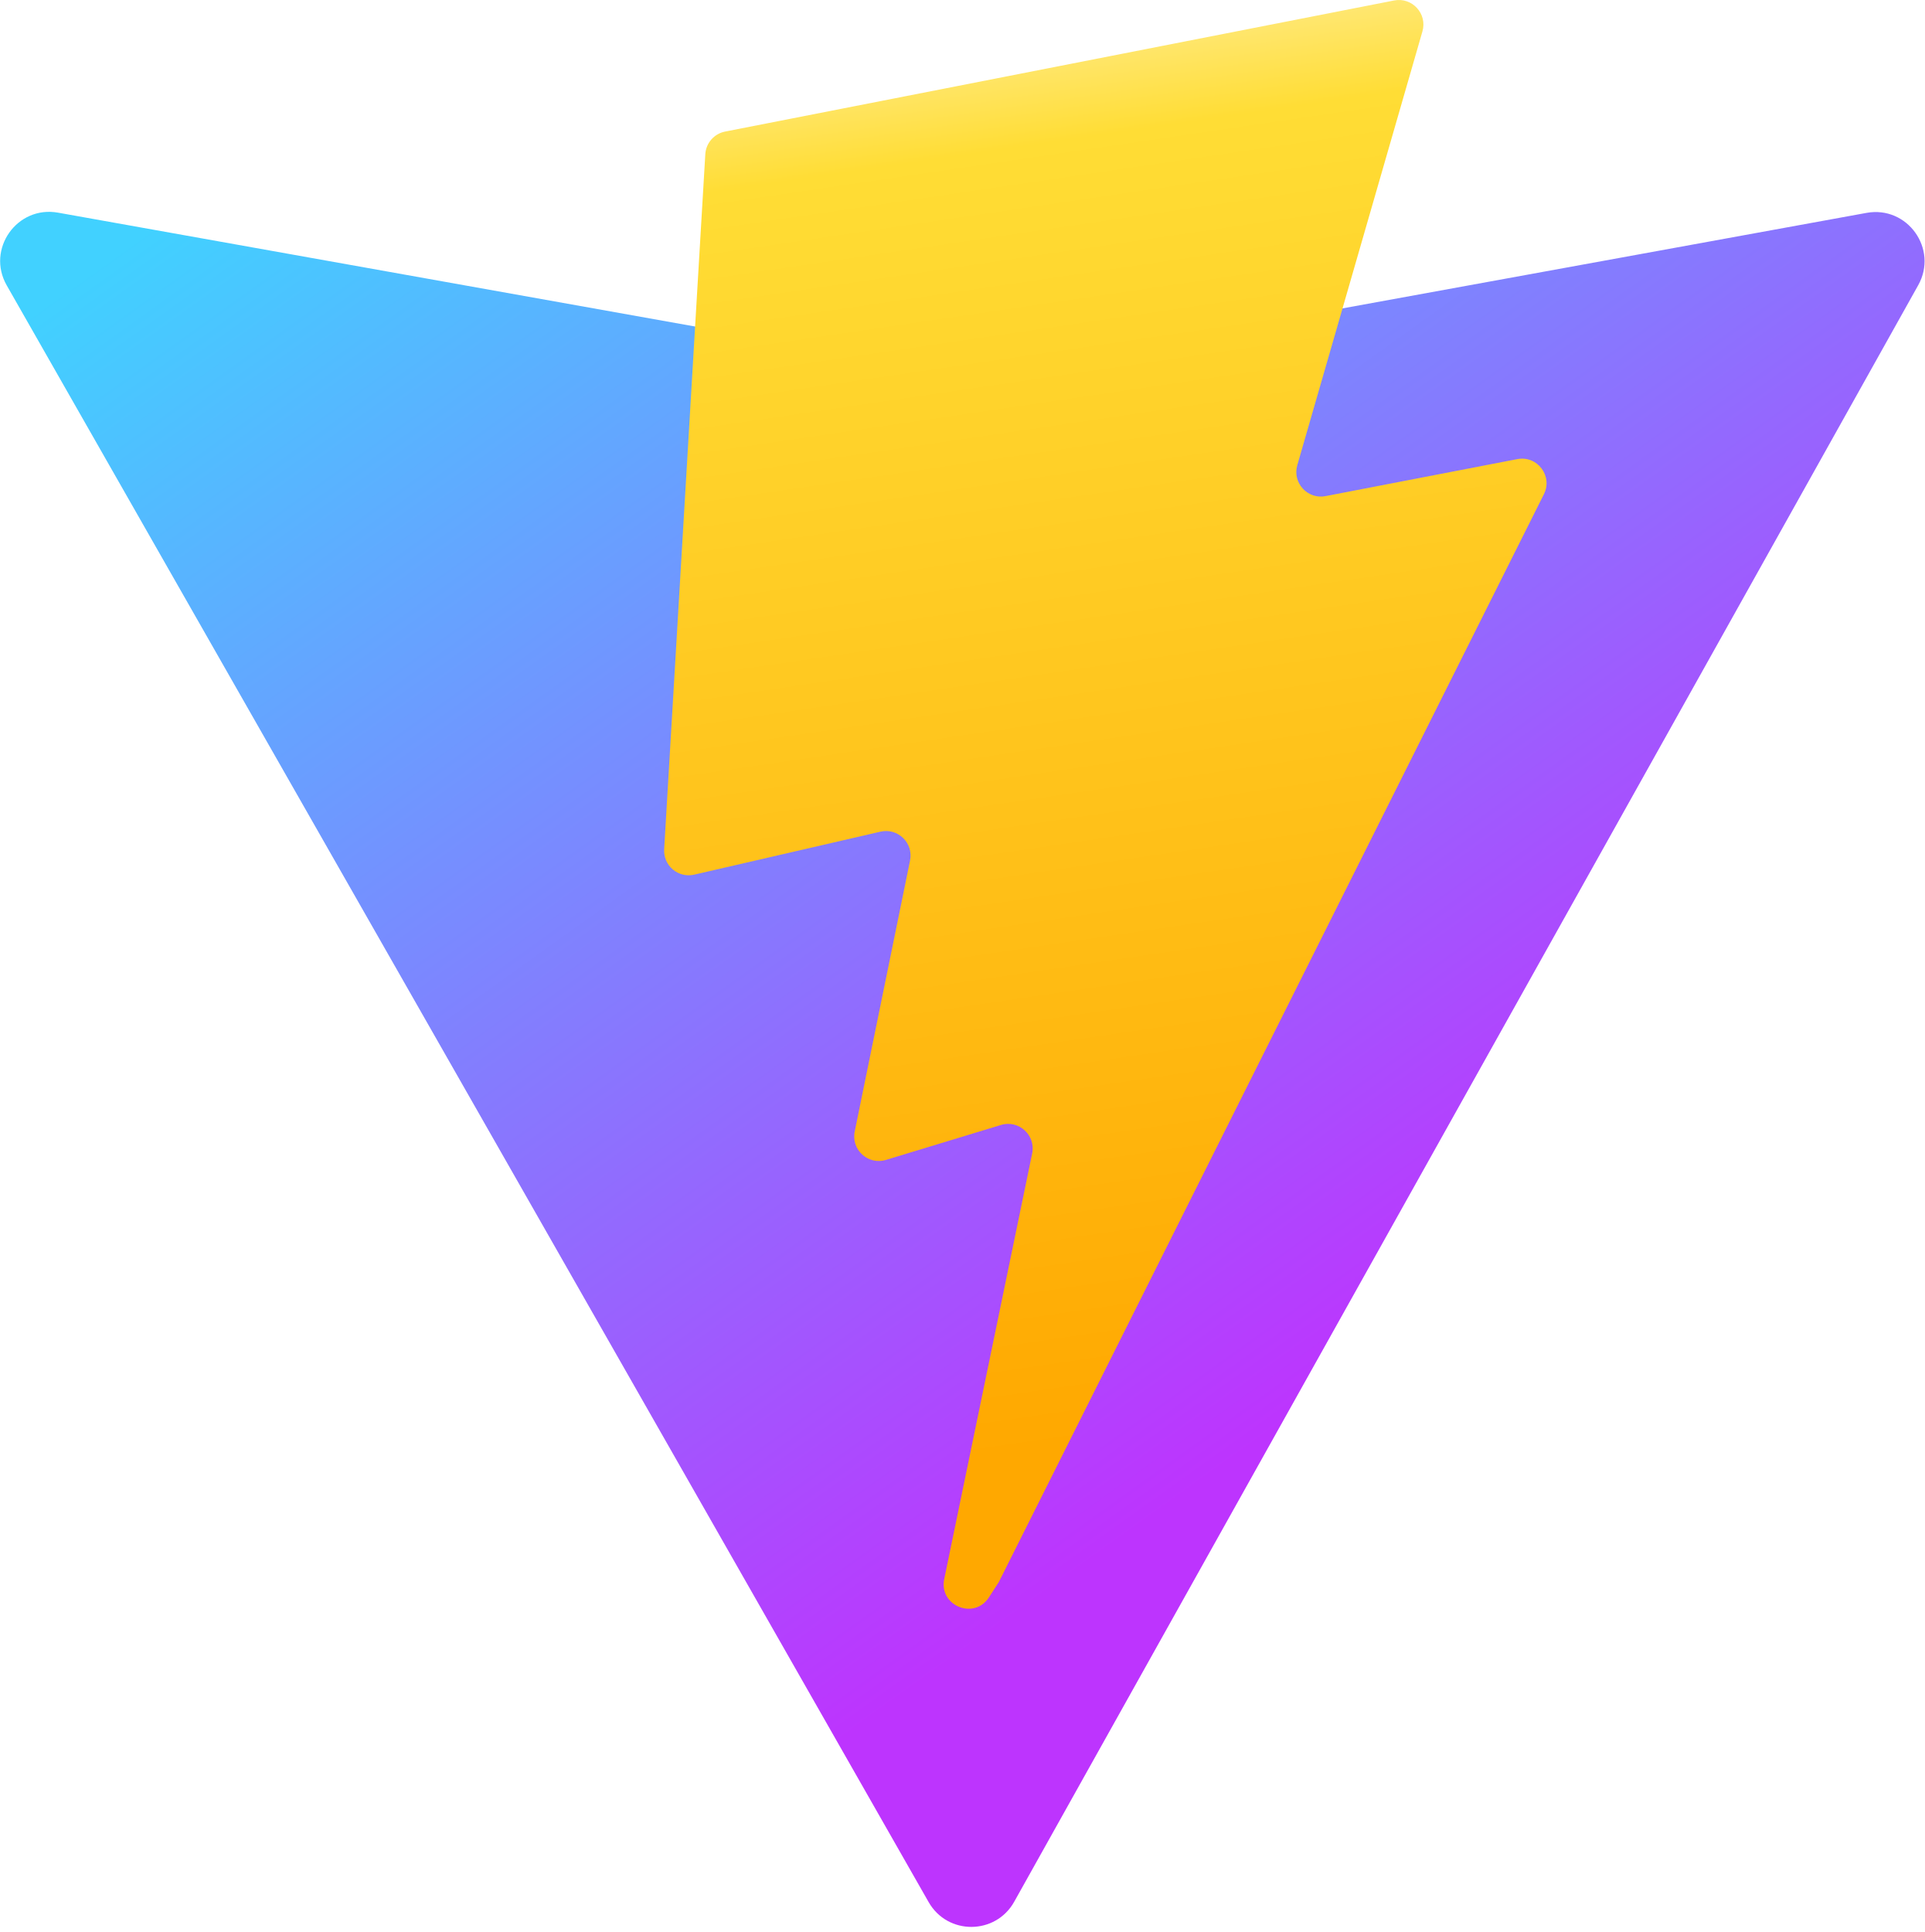
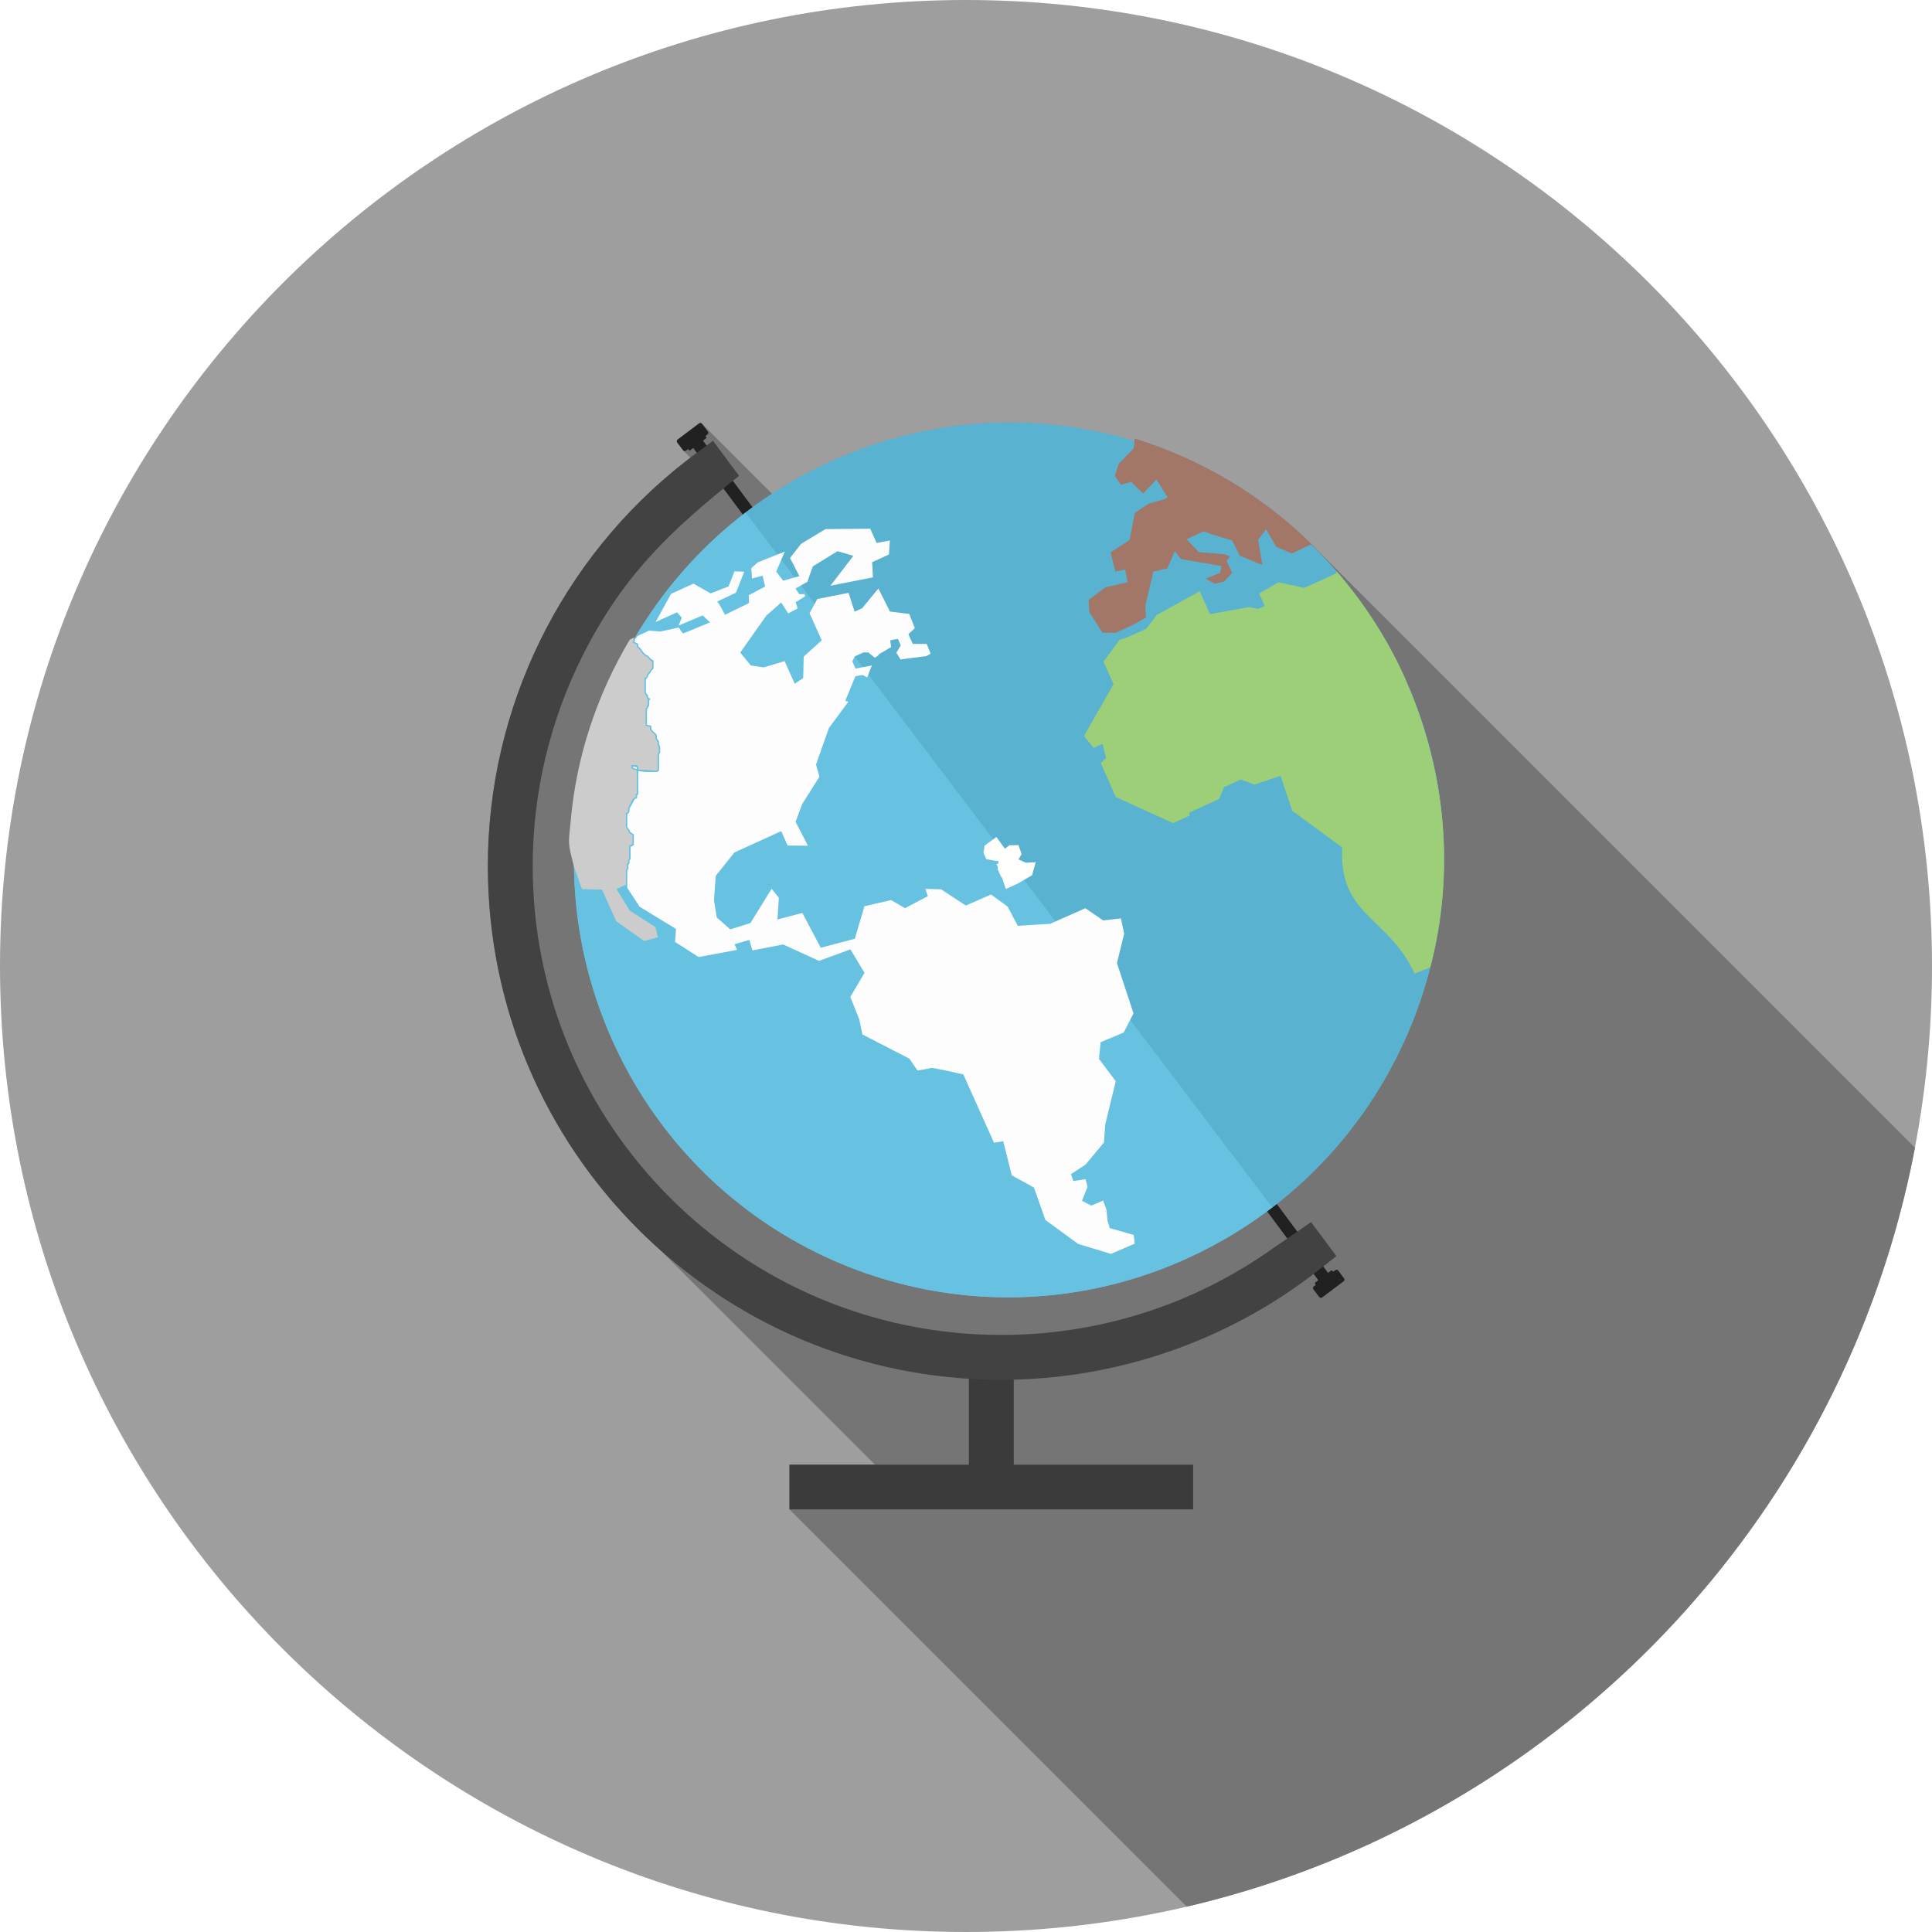
- <svg xmlns="http://www.w3.org/2000/svg" aria-hidden="true" role="img" class="iconify iconify--logos" width="31.88" height="32" preserveAspectRatio="xMidYMid meet" viewBox="0 0 256 257">
+ <svg xmlns="http://www.w3.org/2000/svg" xml:space="preserve" width="2048px" height="2048px" style="shape-rendering:geometricPrecision; text-rendering:geometricPrecision; image-rendering:optimizeQuality; fill-rule:evenodd; clip-rule:evenodd" viewBox="0 0 2048 2048">
  <defs>
-     <linearGradient id="IconifyId1813088fe1fbc01fb466" x1="-.828%" x2="57.636%" y1="7.652%" y2="78.411%">
-       <stop offset="0%" stop-color="#41D1FF" />
-       <stop offset="100%" stop-color="#BD34FE" />
-     </linearGradient>
-     <linearGradient id="IconifyId1813088fe1fbc01fb467" x1="43.376%" x2="50.316%" y1="2.242%" y2="89.03%">
-       <stop offset="0%" stop-color="#FFEA83" />
-       <stop offset="8.333%" stop-color="#FFDD35" />
-       <stop offset="100%" stop-color="#FFA800" />
-     </linearGradient>
+     <style type="text/css">
+    
+     .fil2 {fill:none}
+     .fil4 {fill:#212121}
+     .fil7 {fill:#59B2CF}
+     .fil6 {fill:#67C2E1}
+     .fil1 {fill:#757575}
+     .fil9 {fill:#9CCF78}
+     .fil0 {fill:#9E9E9E}
+     .fil8 {fill:#A37767}
+     .fil11 {fill:#CCCCCC}
+     .fil10 {fill:#FDFDFE}
+     .fil12 {fill:#FFFFFE}
+     .fil3 {fill:#3B3B3B;fill-rule:nonzero}
+     .fil5 {fill:#424242;fill-rule:nonzero}
+    
+   </style>
+     <clipPath id="id0">
+       <path d="M1024 -0.001c565.541,0 1024,458.461 1024,1024 0,565.541 -458.461,1024 -1024,1024 -565.541,0 -1024,-458.461 -1024,-1024 0,-565.541 458.461,-1024 1024,-1024z" />
+     </clipPath>
  </defs>
-   <path fill="url(#IconifyId1813088fe1fbc01fb466)" d="M255.153 37.938L134.897 252.976c-2.483 4.44-8.862 4.466-11.382.048L.875 37.958c-2.746-4.814 1.371-10.646 6.827-9.67l120.385 21.517a6.537 6.537 0 0 0 2.322-.004l117.867-21.483c5.438-.991 9.574 4.796 6.877 9.62Z" />
-   <path fill="url(#IconifyId1813088fe1fbc01fb467)" d="M185.432.063L96.44 17.501a3.268 3.268 0 0 0-2.634 3.014l-5.474 92.456a3.268 3.268 0 0 0 3.997 3.378l24.777-5.718c2.318-.535 4.413 1.507 3.936 3.838l-7.361 36.047c-.495 2.426 1.782 4.5 4.151 3.78l15.304-4.649c2.372-.72 4.652 1.36 4.15 3.788l-11.698 56.621c-.732 3.542 3.979 5.473 5.943 2.437l1.313-2.028l72.516-144.72c1.215-2.423-.88-5.186-3.54-4.672l-25.505 4.922c-2.396.462-4.435-1.77-3.759-4.114l16.646-57.705c.677-2.35-1.37-4.583-3.769-4.113Z" />
+   <g id="Layer_x0020_1">
+     <path class="fil0" d="M1024 -0.001c565.541,0 1024,458.461 1024,1024 0,565.541 -458.461,1024 -1024,1024 -565.541,0 -1024,-458.461 -1024,-1024 0,-565.541 458.461,-1024 1024,-1024z" />
+     <g style="clip-path:url(#id0)">
+       <g id="_452510240">
+         <polygon id="_4525048641" class="fil1" points="2651.97,2161.43 2652.01,2161.42 2653.52,2155.55 2654.94,2149.66 2656.29,2143.76 2657.55,2137.84 2658.73,2131.9 2659.83,2125.94 2660.85,2119.97 2661.79,2113.98 2662.65,2107.98 2663.43,2101.96 2664.12,2095.93 2664.74,2089.89 2665.27,2083.84 2665.72,2077.77 2666.09,2071.7 2666.38,2065.62 2666.58,2059.53 2666.71,2053.43 2666.75,2047.32 2666.71,2041.21 2666.58,2035.09 2666.38,2028.97 2666.09,2022.84 2665.72,2016.71 2665.26,2010.58 2664.73,2004.44 2664.11,1998.3 2663.41,1992.16 2662.62,1986.03 2661.75,1979.89 2660.8,1973.75 2659.77,1967.62 2659.26,1964.73 2658.74,1961.84 2658.19,1958.95 2657.63,1956.07 2657.05,1953.18 2656.44,1950.3 2655.82,1947.41 2655.18,1944.53 2654.52,1941.65 2653.85,1938.77 2653.15,1935.89 2652.43,1933.02 2651.7,1930.14 2650.94,1927.27 2650.17,1924.4 2649.38,1921.54 2648.57,1918.67 2647.74,1915.81 2646.89,1912.94 2646.02,1910.09 2645.13,1907.23 2644.22,1904.38 2643.29,1901.52 2642.35,1898.68 2641.38,1895.83 2640.39,1892.99 2639.39,1890.15 2638.36,1887.31 2637.32,1884.48 2636.25,1881.65 2635.17,1878.82 2634.06,1875.99 2633.5,1874.55 2632.92,1873.1 2632.35,1871.65 2631.77,1870.21 2631.18,1868.76 2630.59,1867.32 2629.99,1865.88 2629.39,1864.44 2628.79,1863 2628.17,1861.56 2627.56,1860.12 2626.94,1858.68 2626.31,1857.24 2625.68,1855.81 2625.04,1854.37 2624.4,1852.94 2622.65,1849.08 2620.86,1845.24 2619.03,1841.43 2617.16,1837.64 2615.26,1833.88 2613.33,1830.14 2611.36,1826.42 2609.35,1822.73 2607.32,1819.06 2605.25,1815.42 2603.15,1811.8 2601.02,1808.2 2598.86,1804.63 2596.67,1801.09 2594.45,1797.56 2592.21,1794.07 2589.93,1790.6 2587.63,1787.15 2585.3,1783.73 2582.95,1780.34 2580.57,1776.97 2578.17,1773.63 2575.74,1770.31 2573.29,1767.02 2570.82,1763.75 2568.33,1760.52 2565.82,1757.3 2563.28,1754.12 2560.73,1750.96 2558.16,1747.82 2555.56,1744.72 2552.95,1741.64 2550.39,1739.08 2549.55,1738.13 2547.89,1736.26 2546.21,1734.41 2544.53,1732.57 2542.84,1730.74 2541.14,1728.91 2539.43,1727.1 2537.72,1725.3 2535.99,1723.51 2534.26,1721.73 2532.51,1719.96 2530.76,1718.2 2529,1716.45 2527.23,1714.72 2525.45,1712.99 2526.03,1712.71 1390.15,576.831 1385.14,571.975 1380.07,567.204 1374.93,562.516 1369.73,557.913 1364.47,553.395 1359.14,548.963 1353.76,544.616 1348.31,540.355 1342.81,536.182 1337.24,532.095 1331.63,528.096 1325.95,524.184 1320.23,520.362 1314.45,516.628 1308.62,512.983 1302.74,509.428 1296.81,505.963 1290.83,502.589 1284.81,499.306 1278.74,496.113 1272.63,493.013 1266.47,490.004 1260.27,487.088 1254.03,484.267 1247.75,481.537 1241.43,478.902 1235.07,476.36 1228.67,473.914 1222.24,471.564 1215.78,469.308 1209.28,467.149 1202.75,465.085 1202.54,467.509 1192.92,464.725 1183.23,462.15 1173.49,459.787 1163.69,457.634 1153.85,455.694 1143.95,453.97 1134.01,452.461 1124.03,451.168 1114.02,450.095 1103.97,449.241 1093.89,448.608 1083.78,448.198 1073.65,448.013 1063.51,448.052 1053.35,448.316 1043.17,448.81 1032.99,449.533 1022.8,450.486 1012.61,451.67 1002.43,453.089 992.245,454.741 982.074,456.631 971.916,458.757 961.774,461.122 951.653,463.726 941.554,466.572 931.483,469.661 921.444,472.994 911.437,476.572 901.469,480.396 891.543,484.47 881.661,488.791 880.125,489.469 878.694,490.124 877.266,490.783 875.841,491.446 874.42,492.114 873.003,492.785 871.588,493.461 870.178,494.142 868.77,494.826 866.401,495.99 864.042,497.167 861.692,498.356 859.351,499.556 857.02,500.768 854.698,501.993 852.387,503.228 850.084,504.475 847.791,505.734 845.508,507.004 843.235,508.285 840.97,509.579 838.717,510.884 836.472,512.2 834.237,513.526 832.012,514.864 829.796,516.214 827.591,517.575 825.394,518.946 823.208,520.328 821.032,521.722 818.865,523.126 818.403,523.43 743.9,448.927 743.546,448.663 743.158,448.476 742.75,448.365 742.333,448.334 741.919,448.383 741.523,448.518 741.154,448.738 732.019,455.621 727.368,459.127 718.234,466.01 717.921,466.303 717.682,466.648 717.52,467.032 717.435,467.442 717.428,467.865 717.503,468.289 717.657,468.701 717.896,469.089 724.03,477.23 724.338,477.566 731.872,485.1 730.916,485.829 729.374,487.014 727.835,488.203 726.301,489.397 714.096,499.223 702.216,509.364 690.664,519.812 679.444,530.556 668.561,541.591 658.02,552.909 647.822,564.498 637.974,576.351 628.479,588.46 619.342,600.817 610.567,613.413 602.156,626.24 594.116,639.289 586.45,652.551 579.162,666.019 572.255,679.685 565.737,693.539 559.607,707.573 553.872,721.778 548.537,736.147 543.605,750.671 539.08,765.342 534.967,780.149 531.267,795.088 527.989,810.147 525.134,825.32 522.707,840.596 520.711,855.968 519.152,871.427 518.033,886.966 517.359,902.575 517.133,918.248 517.789,945.19 519.733,971.793 522.938,998.028 527.371,1023.86 533.004,1049.27 539.804,1074.21 547.743,1098.67 556.789,1122.6 566.912,1145.98 578.082,1168.78 590.267,1190.97 603.439,1212.51 617.566,1233.38 632.618,1253.55 648.565,1272.98 665.376,1291.65 683.02,1309.53 701.469,1326.58 927.522,1552.63 836.846,1552.63 836.846,1600 1972.73,2735.88 2400.69,2735.88 2400.69,2688.51 2300.74,2588.56 2306.28,2587.48 2316.73,2585.23 2327.14,2582.78 2337.49,2580.13 2347.78,2577.27 2358.02,2574.22 2368.19,2570.96 2378.3,2567.51 2388.33,2563.86 2398.3,2560.02 2408.19,2555.98 2418,2551.75 2427.73,2547.33 2437.37,2542.72 2446.93,2537.91 2456.39,2532.92 2465.76,2527.74 2475.03,2522.38 2484.2,2516.83 2493.27,2511.09 2502.22,2505.18 2511.07,2499.08 2517.76,2494.26 2534.61,2511.1 2534.96,2511.37 2535.35,2511.56 2535.76,2511.67 2536.17,2511.7 2536.59,2511.65 2536.99,2511.51 2537.35,2511.29 2546.49,2504.41 2551.14,2500.9 2560.27,2494.02 2560.59,2493.73 2560.83,2493.38 2560.99,2493 2561.07,2492.59 2561.08,2492.17 2561.01,2491.74 2560.85,2491.33 2560.61,2490.94 2554.48,2482.8 2554.17,2482.47 2545.03,2473.32 2552.54,2467.41 2525.65,2431.37 2498.73,2404.45 2504.27,2399.8 2511.54,2393.44 2518.66,2386.94 2525.62,2380.3 2532.43,2373.53 2539.09,2366.64 2545.59,2359.62 2551.93,2352.48 2558.12,2345.22 2564.14,2337.85 2570.01,2330.36 2575.71,2322.76 2581.26,2315.06 2586.64,2307.25 2591.85,2299.34 2596.9,2291.33 2601.78,2283.23 2606.49,2275.03 2611.03,2266.75 2615.41,2258.38 2619.61,2249.92 2623.64,2241.39 2627.5,2232.77 2631.18,2224.09 2634.68,2215.33 2638.01,2206.5 2641.16,2197.61 2644.14,2188.65 2646.93,2179.63 2649.54,2170.56 " />
+       </g>
+     </g>
+     <path class="fil2" d="M1024 -0.001c565.541,0 1024,458.461 1024,1024 0,565.541 -458.461,1024 -1024,1024 -565.541,0 -1024,-458.461 -1024,-1024 0,-565.541 458.461,-1024 1024,-1024z" />
+     <g id="_451877640">
+       <polygon id="_451878264" class="fil3" points="1074.62,1437.81 1074.62,1576.33 1027.07,1576.33 1027.07,1437.81 " />
+       <polygon id="_451879128" class="fil3" points="1264.81,1600 836.846,1600 836.846,1552.63 1264.81,1552.63 " />
+       <path id="_451879392" class="fil4" d="M727.368 459.127l4.651 -3.506 9.135 -6.883c0.933,-0.703 2.306,-0.467 3.053,0.526l6.135 8.14c0.746,0.991 0.594,2.376 -0.338,3.079l-2.236 1.684 0.769 1.02c0.359,0.477 0.286,1.146 -0.163,1.483l-3.196 2.409 68.803 92.505 -10.304 7.765 -68.803 -92.506 -3.197 2.409c-0.449,0.338 -1.11,0.226 -1.47,-0.253l-0.769 -1.02 -2.354 1.774c-0.932,0.703 -2.306,0.468 -3.053,-0.524l-6.135 -8.14c-0.746,-0.992 -0.595,-2.376 0.338,-3.079l9.135 -6.883z" />
+       <path id="_451879704" class="fil4" d="M1415.26 1365.02l-4.651 3.506 -9.135 6.883c-0.933,0.703 -2.306,0.467 -3.053,-0.524l-6.133 -8.14c-0.748,-0.991 -0.595,-2.378 0.337,-3.08l2.236 -1.684 -0.769 -1.019c-0.359,-0.477 -0.286,-1.146 0.163,-1.485l3.196 -2.408 -68.802 -92.506 10.303 -7.765 68.803 92.506 3.197 -2.409c0.449,-0.338 1.11,-0.224 1.47,0.253l0.769 1.02 2.354 -1.774c0.933,-0.703 2.306,-0.468 3.053,0.524l6.135 8.14c0.746,0.992 0.595,2.376 -0.338,3.079l-9.135 6.883z" />
+       <path id="_451877664" class="fil5" d="M1389.77 1295.48l26.89 36.04 -18.393 14.478c-95.691,75.328 -214.935,116.658 -336.721,116.658 -300.662,0 -544.413,-243.75 -544.413,-544.413 0,-167.467 77.271,-325.749 209.167,-428.85 9.672,-7.559 19.645,-14.797 29.503,-22.116l27.626 37.124c-72.393,57.911 -122.678,104.81 -165.82,190.584 -34.339,68.27 -52.919,144.56 -52.919,223.258 0,274.409 222.448,496.856 496.856,496.856 103.375,0 203.482,-31.869 287.717,-91.735 7.12,-4.793 33.601,-23.068 40.507,-27.884z" />
+       <path id="_451879872" class="fil6" d="M881.661 488.791c-0.51,0.23 -1.026,0.446 -1.535,0.678 -232.113,105.712 -335.488,380.41 -230.895,613.551 14.71,32.785 32.747,63.002 53.532,90.432 127.022,167.629 356.659,231.143 556.131,140.296 0.508,-0.233 1.006,-0.482 1.517,-0.716 231.038,-106.219 333.74,-380.21 229.38,-612.84 -104.363,-232.629 -376.348,-335.965 -608.129,-231.402z" />
+       <path id="_451882920" class="fil6" d="M790.339 543.298c-167.215,128.069 -231.043,359.256 -141.109,559.722 14.71,32.785 32.747,63.004 53.532,90.432 127.022,167.628 356.659,231.143 556.131,140.296 0.509,-0.233 1.006,-0.482 1.517,-0.716 31.944,-14.687 61.422,-32.594 88.252,-53.141l-558.323 -736.594z" />
+       <path id="_451882272" class="fil7" d="M881.659 488.793c-0.51,0.23 -1.025,0.445 -1.535,0.677 -32.304,14.713 -62.105,32.705 -89.209,53.398 -0.19,0.144 -0.386,0.285 -0.576,0.431l558.323 736.594 0.07 -0.053c167.163,-128.076 230.975,-359.208 141.058,-559.646 -104.363,-232.629 -376.348,-335.965 -608.13,-231.401z" />
+       <path id="_451882248" class="fil8" d="M1390.15 576.831c-53.046,-52.237 -117.581,-90.255 -187.401,-111.745l-0.876 10.101 -15.969 16.482 -4.169 12.658 6.539 9.544 10.63 -3.154 12.86 12.403 14.111 -14.851 11.96 18.99 -5.212 2.374 -15.128 4.348 -14.531 9.809 -5.519 28.539 -20.219 13.329 5.257 20.158 10.162 -2.001 2.77 13.228 -23.587 5.489 -17.866 13.39 0.793 12.995 13.866 21.696 14.101 0.174 19.428 -8.999 12.623 -7.2 -0.69 -12.374 8.522 -36.291 14.793 -3.37 7.898 -18.207 6.755 8.352 42.84 7.315 -1.566 7.243 -15.169 5.946 9.322 5.531 10.032 -2.145 8.648 -9.337 -5.976 -12.841 3.666 -4.543 -5.626 -2.327 -27.425 -2.302 -13.085 -13.682 18.22 -8.297 8.395 3.148 21.801 6.433 8.034 16.135 24.054 9.998 -4.641 -26.602 8.482 -11.302 10.854 18.541 16.447 7.119 20.794 -9.896z" />
+       <path id="_451880712" class="fil9" d="M1516.13 1025.53c26.239,-99.416 17.667,-207.556 -27.608,-308.479 -18.52,-41.283 -43.528,-78.6 -71.45,-111.297l-0.94 2.198 -33.541 15.275 -27.331 -5.975 -20.547 11.887 5.923 13.198 -6.826 3.107 -9.7 -1.929 -41.499 7.469 -10.88 -24.256 -45.546 25.2 -11.098 14.579 -18.736 8.531 -9.617 3.263 -17.047 23.069 10.721 23.896 -31.381 54.913 10.322 12.646 9.426 -4.293 3.69 14.836 -5.541 5.479 15.761 36.001 60.834 27.717 17.485 -7.964 -0.207 -3.289 31.468 -14.335 5.289 -12.557 17.845 -8.127 14.185 5.389 27.823 -9.324 12.431 37.115 53.021 38.917c-4.219,72.362 49.931,74.244 76.557,133.598l16.711 -6.459z" />
+       <polygon id="_451883640" class="fil10" points="675.078,815.333 670.759,813.607 670.759,812.532 675.078,813.257 " />
+       <path id="_451880328" class="fil10" d="M672.58 680.464l3.573 1.785c0.253,0.125 0.412,0.385 0.412,0.665l0 2.015 2.104 2.105c0.024,0.024 0.047,0.053 0.069,0.079l3.451 4.603 2.2 2.199c0.437,0.219 2.156,0.997 2.407,1.246l4.427 4.426c0.596,0 1.597,-0.143 1.597,0.743l0 8.128 -0.002 0c0,0.189 -0.073,0.381 -0.216,0.524l-2.237 2.238c-0.219,0.437 -0.997,2.157 -1.246,2.406l-2.105 2.105c0,0.305 0.051,0.928 -0.078,1.186l-1.161 2.322c-0.23,0.463 -1.083,-0.017 -1.083,0.411l0 14.174 1.031 2.061c0.364,0.363 1.291,1.1 1.291,1.598l0 1.863 1.912 0.954 -0.001 0.001c0.449,0.226 0.552,0.83 0.193,1.189l-0.943 0.944 0 5.498c0,0.485 -0.813,1.12 -1.161,1.468 0,0.43 0.097,1.065 -0.217,1.38l-0.944 0.943 0 16.528 4.081 1.018c0.332,0.081 0.563,0.383 0.563,0.722l0 3.175 5.588 5.588c0.138,0.139 0.217,0.331 0.217,0.527l0 3.257 2.198 3.295c0.08,0.12 0.124,0.267 0.124,0.412l0 3.175c0.348,0.348 1.161,0.984 1.161,1.469l0 6.967 -0.001 0c0.004,0.485 -0.813,1.121 -1.16,1.468l0 17.107c0,0.425 -1.335,1.904 -1.904,1.904l-12.771 0c-0.033,0 -0.072,-0.002 -0.105,-0.007l-7.278 -1.041 0 24.686c0,0.728 -0.641,0.743 -1.162,0.743l0 2.74c0,0.28 -0.161,0.541 -0.41,0.665l-2.215 1.107 -5.503 10.013 0 3.308c0,0.196 -0.08,0.387 -0.217,0.526l-2.105 2.105 0 13.4 2.198 3.295c0.017,0.025 0.033,0.054 0.046,0.079l1.072 2.146 3.319 2.212c0.207,0.136 0.331,0.372 0.331,0.619l0 10.43c0,0.748 -0.621,0.762 -1.161,0.762 0,0.519 -0.011,1.161 -0.743,1.161l-1.579 0 0 13.189c0,0.487 -0.813,1.121 -1.161,1.469l0 3.175c0,0.485 -0.813,1.12 -1.161,1.468l0 4.337c0,0.485 -0.813,1.121 -1.161,1.469l0 18.816 13.147 20.014 38.555 23.51 -1.08 13.755 24.965 15.997 40.801 -7.586 -2.68 -5.969 15.624 -4.585 3.353 11.165 32.498 -6.334 38.102 17.374 33.241 -12.208 14.968 24.933 -15.067 25.48 9.534 24.026 3.318 15.836 49.768 25.589 8.609 12.58c0,0 12.95,-2.105 14.343,-2.738 1.394,-0.634 34.227,6.869 34.227,6.869l32.474 72.39 9.843 -1.512 9.021 36.078 23.516 13.004 12.133 34.337 34.797 25.445 34.723 10.513 25.237 -10.921 -1.183 -9.202 -25.382 -7.201 -2.396 -8.211 -0.952 -10.988 -3.633 -9.979 -12.592 5.309 -9.848 -5.073 5.851 -14.719 -1.994 -8.185 -13.03 1.926 -2.47 -7.325 15.325 -9.997 19.584 -23.471 1.437 -19.284 11.102 -45.69 -17.802 -23.712 1.735 -17.654 24.458 -10.265 10.436 -20.313 -17.576 -53.274 7.683 -31.204 -3.469 -16.218 -18.787 2.189 -18.887 -12.947 -37.202 16.512 -34.426 2.131 -10.845 -20.435 -17.535 -12.762 -26.707 11.719 -26.264 -17.219 -16.626 -0.475 2.616 7.698 -24.15 12.771 -14.792 -8.571 -28.252 6.5 -10.191 34.482 -36.148 9.56 -19.485 -36.911 -26.388 6.957 1.455 -23.12 -7.629 -9.435 -22.463 36.278 -21.348 6.739 -14.368 -12.605 -2.946 -18.41 1.905 -25.77 19.814 -24.776 49.609 -22.615 6.678 15.272 21.589 0.22 -13.075 -25.355 7.01 -18.85 18.265 -28.947 -3.653 -12.847 13.739 -38.845 20.64 -27.833 -3.332 -0.906 10.722 -26.107 7.636 -1.292 4.892 2.517 4.924 -12.655 -17.275 3.383 -3.429 -7.641 2.64 -5.334 9.177 -4.18 5.044 -0.069 6.958 5.727 4.161 -2.715 -0.288 -0.648 13.457 -8.017 -1.023 -7.169 8.17 -1.494 3.079 6.87 -4.7 7.827 0.034 -0.015 4.358 7.087 26.63 -3.404 0.163 0.261 5.172 -2.906 -4.212 -10.345 -14.726 -0.031 -4.615 -10.291 6.785 -6.393 -5.954 -15.099 -20.45 -2.524 -12.243 -24.459 -17.134 20.916 -8.055 3.669 -6.413 -19.944 -33.175 6.547 -8.174 15.053 12.894 28.736 -19.104 17.256 -0.535 22.785 -8.973 5.979 -10.752 -23.961 -22.271 6.639 -13.566 -2.093 -11.181 -13.609 27.587 -39.142 15.843 -13.974 7.397 11.554 9.993 -5.204 -2.011 -6.596 9.989 -6.397 -0.795 -2.257 -5.427 0.181 -4.01 -6.11 12.627 -7.093 4.401 -12.729 0.111 0.005 1.284 -3.613 26.048 -16.093 16.902 4.865 -24.332 31.735 45.093 -8.893 -0.875 -16.101 17.825 -8.119 0.941 -14.82 -14.026 2.583 -6.781 -15.11 -47.355 0.399 -25.873 15.588 -11.748 15.093 9.882 19.199 -17.181 4.85 -7.383 -9.741 9.122 -21.097 -28.595 11.348 -6.937 6.11 0.751 11.078 11.283 -2.999 2.617 11.49 -17.33 9.169 0.32 8.301 -25.502 12.479c0,0 -7.332,-14.426 -8.386,-13.947 -1.054,0.481 20.11,-9.592 20.11,-9.592l8.615 -22.13 -10.306 -0.389 -6.268 15.992 -19.029 7.401 -18.123 -10.384 -23.774 10.828 -16.469 29.934 22.754 -10.364 5.074 5.746 -3.411 8.313 25.482 -10.754 7.932 7.382 -28.795 11.85 -4.55 -6.403 -19.54 4.251 -11.805 -0.959 -12.458 5.793 -0.041 0.104c0,0.24 -0.037,0.348 -0.093,0.582 -0.065,0.263 -0.676,0.956 -0.895,1.065l0 0.001c-0.209,0.07 -0.524,0.412 -0.6,0.443 -0.384,0.159 -0.45,0.379 -0.529,0.778 -0.038,0.193 -0.167,0.475 -0.239,0.666l-0.183 0.669c0,0.947 0.025,0.98 -0.429,1.876z" />
+       <path id="_451885224" class="fil11" d="M667.548 678.021c-36.544,61.626 -56.602,126.471 -62.454,190.755 -2.509,27.55 -3.608,22.404 3.36,49.882l8.474 23.869 21.26 0.494 15.007 33.452 29.668 21.11 14.572 -4.097 -2.673 -10.654 -27.268 -17.631 -14.016 -22.808 9.431 -4.296 0.557 0.849 0 -16.86c0,-0.488 0.813,-1.121 1.161,-1.469l0 -4.336c0,-0.489 0.813,-1.121 1.161,-1.469l0 -3.175c0,-0.488 0.813,-1.121 1.161,-1.469l0 -13.624c0,-0.411 0.333,-0.743 0.744,-0.743l1.579 0c0,-1.093 0.25,-1.161 1.161,-1.161l0 -9.309c-0.528,-0.351 -3.226,-2.024 -3.405,-2.386l-1.141 -2.281 -2.296 -3.445c-0.08,-0.122 -0.125,-0.266 -0.125,-0.412l0 -13.932c0,-0.197 0.078,-0.386 0.219,-0.526l2.104 -2.105c0,-0.554 -0.085,-3.181 0.078,-3.508l4.645 -9.288c0.097,-0.195 1.298,-1.396 1.493,-1.493l1.912 -0.956 0 -3.024c0,-0.735 0.643,-0.744 1.161,-0.744l0 -24.295 -5.317 -2.127c-0.293,-0.116 -0.488,-0.374 -0.488,-0.698l0 -2.302c0,-0.422 0.315,-0.763 0.743,-0.763l4.644 0c0.526,0 1.283,1.002 1.687,1.378 0.135,0.133 0.219,0.321 0.219,0.526l0 2.839 19.846 1.062 0.725 -0.726 0.001 -17.107c0,-0.488 0.811,-1.119 1.16,-1.467l0 -6.352c-0.348,-0.348 -1.161,-0.981 -1.161,-1.469l0 -3.257 -2.197 -3.295c-0.08,-0.122 -0.125,-0.266 -0.125,-0.412l0 -3.176 -5.587 -5.588c-0.138,-0.139 -0.217,-0.328 -0.217,-0.526l0 -2.903 -4.081 -1.019c-0.337,-0.085 -0.565,-0.389 -0.563,-0.72l-0.001 0 0 -17.415c0,-0.488 0.814,-1.121 1.162,-1.469 0,-0.43 -0.099,-1.063 0.217,-1.38l0.944 -0.943 0 -5.498c0,-0.416 0.374,-0.68 0.65,-0.957l-1.401 -0.699c-0.249,-0.125 -0.41,-0.384 -0.41,-0.665l0 -2.014c-0.241,-0.242 -0.952,-0.878 -1.082,-1.137l-0.001 0c-0.223,-0.444 -1.24,-2.296 -1.24,-2.654l0 -15.093c0,-0.846 0.876,-0.744 1.446,-0.744l0.878 -1.754c0,-0.45 -0.109,-1.186 0.217,-1.512l2.237 -2.237c0.219,-0.436 0.997,-2.156 1.247,-2.405l2.104 -2.104 0 -7.078c-0.344,0 -0.676,0.05 -0.944,-0.217l-4.559 -4.559c-0.437,-0.219 -2.158,-0.994 -2.407,-1.246l-2.322 -2.322c-0.025,-0.026 -0.05,-0.052 -0.07,-0.08l-3.452 -4.602 -2.283 -2.284c-0.138,-0.141 -0.217,-0.328 -0.217,-0.526l0 -1.863 -4.233 -2.117c-0.728,-0.365 -0.387,-1.35 0.254,-1.413 0.197,-0.256 0.158,-0.059 0.343,-0.428 0.169,-0.424 0.006,-0.756 0.106,-1.126 0.137,-0.498 0.296,-0.889 0.437,-1.387 0.149,-0.531 0.228,-0.73 0.542,-1.201l-4.98 2.316z" />
+       <polygon id="_451885104" class="fil12" points="1069.47,911.584 1069.53,911.663 1069.48,911.538 " />
+       <polygon id="_451886088" class="fil12" points="1042.51,904.068 1043.7,896.351 1056.25,887.252 1067.3,902.544 1080.01,911.133 1087.42,914.551 1097.9,913.98 1094.03,927.833 1078.48,936.807 1066.24,942.382 1061.08,927.176 1070.29,920.426 1066.36,913.967 1054.21,912.298 1045.52,910.765 " />
+       <polygon id="_451884768" class="fil12" points="1057.47,921.193 1059.82,903.832 1069.96,896.035 1079.61,895.879 1082.97,905.34 1071.2,925.516 1061.41,929.975 " />
+       <path id="_451884912" class="fil12" d="M1056.43 916.194l12.04 -5.484 -0.397 -7.592 4.741 -2.278 5.994 -1.358 -0.142 5.957 -5.752 3.247 1.395 6.37 -3.314 4.981 -7.1 3.979c-1.028,-1.626 -1.807,-2.875 -1.807,-2.875l-2.857 1.302 -2.802 -6.248z" />
+       <polygon id="_451876824" class="fil12" points="1067.54,918.964 1065.26,912.638 1066.98,905.938 1074.09,907.697 1075.96,914.242 " />
+       <polygon id="_451881648" class="fil12" points="1063.38,910.474 1066.61,914.886 1074.21,914.903 1069.6,904.613 " />
+     </g>
+   </g>
</svg>
